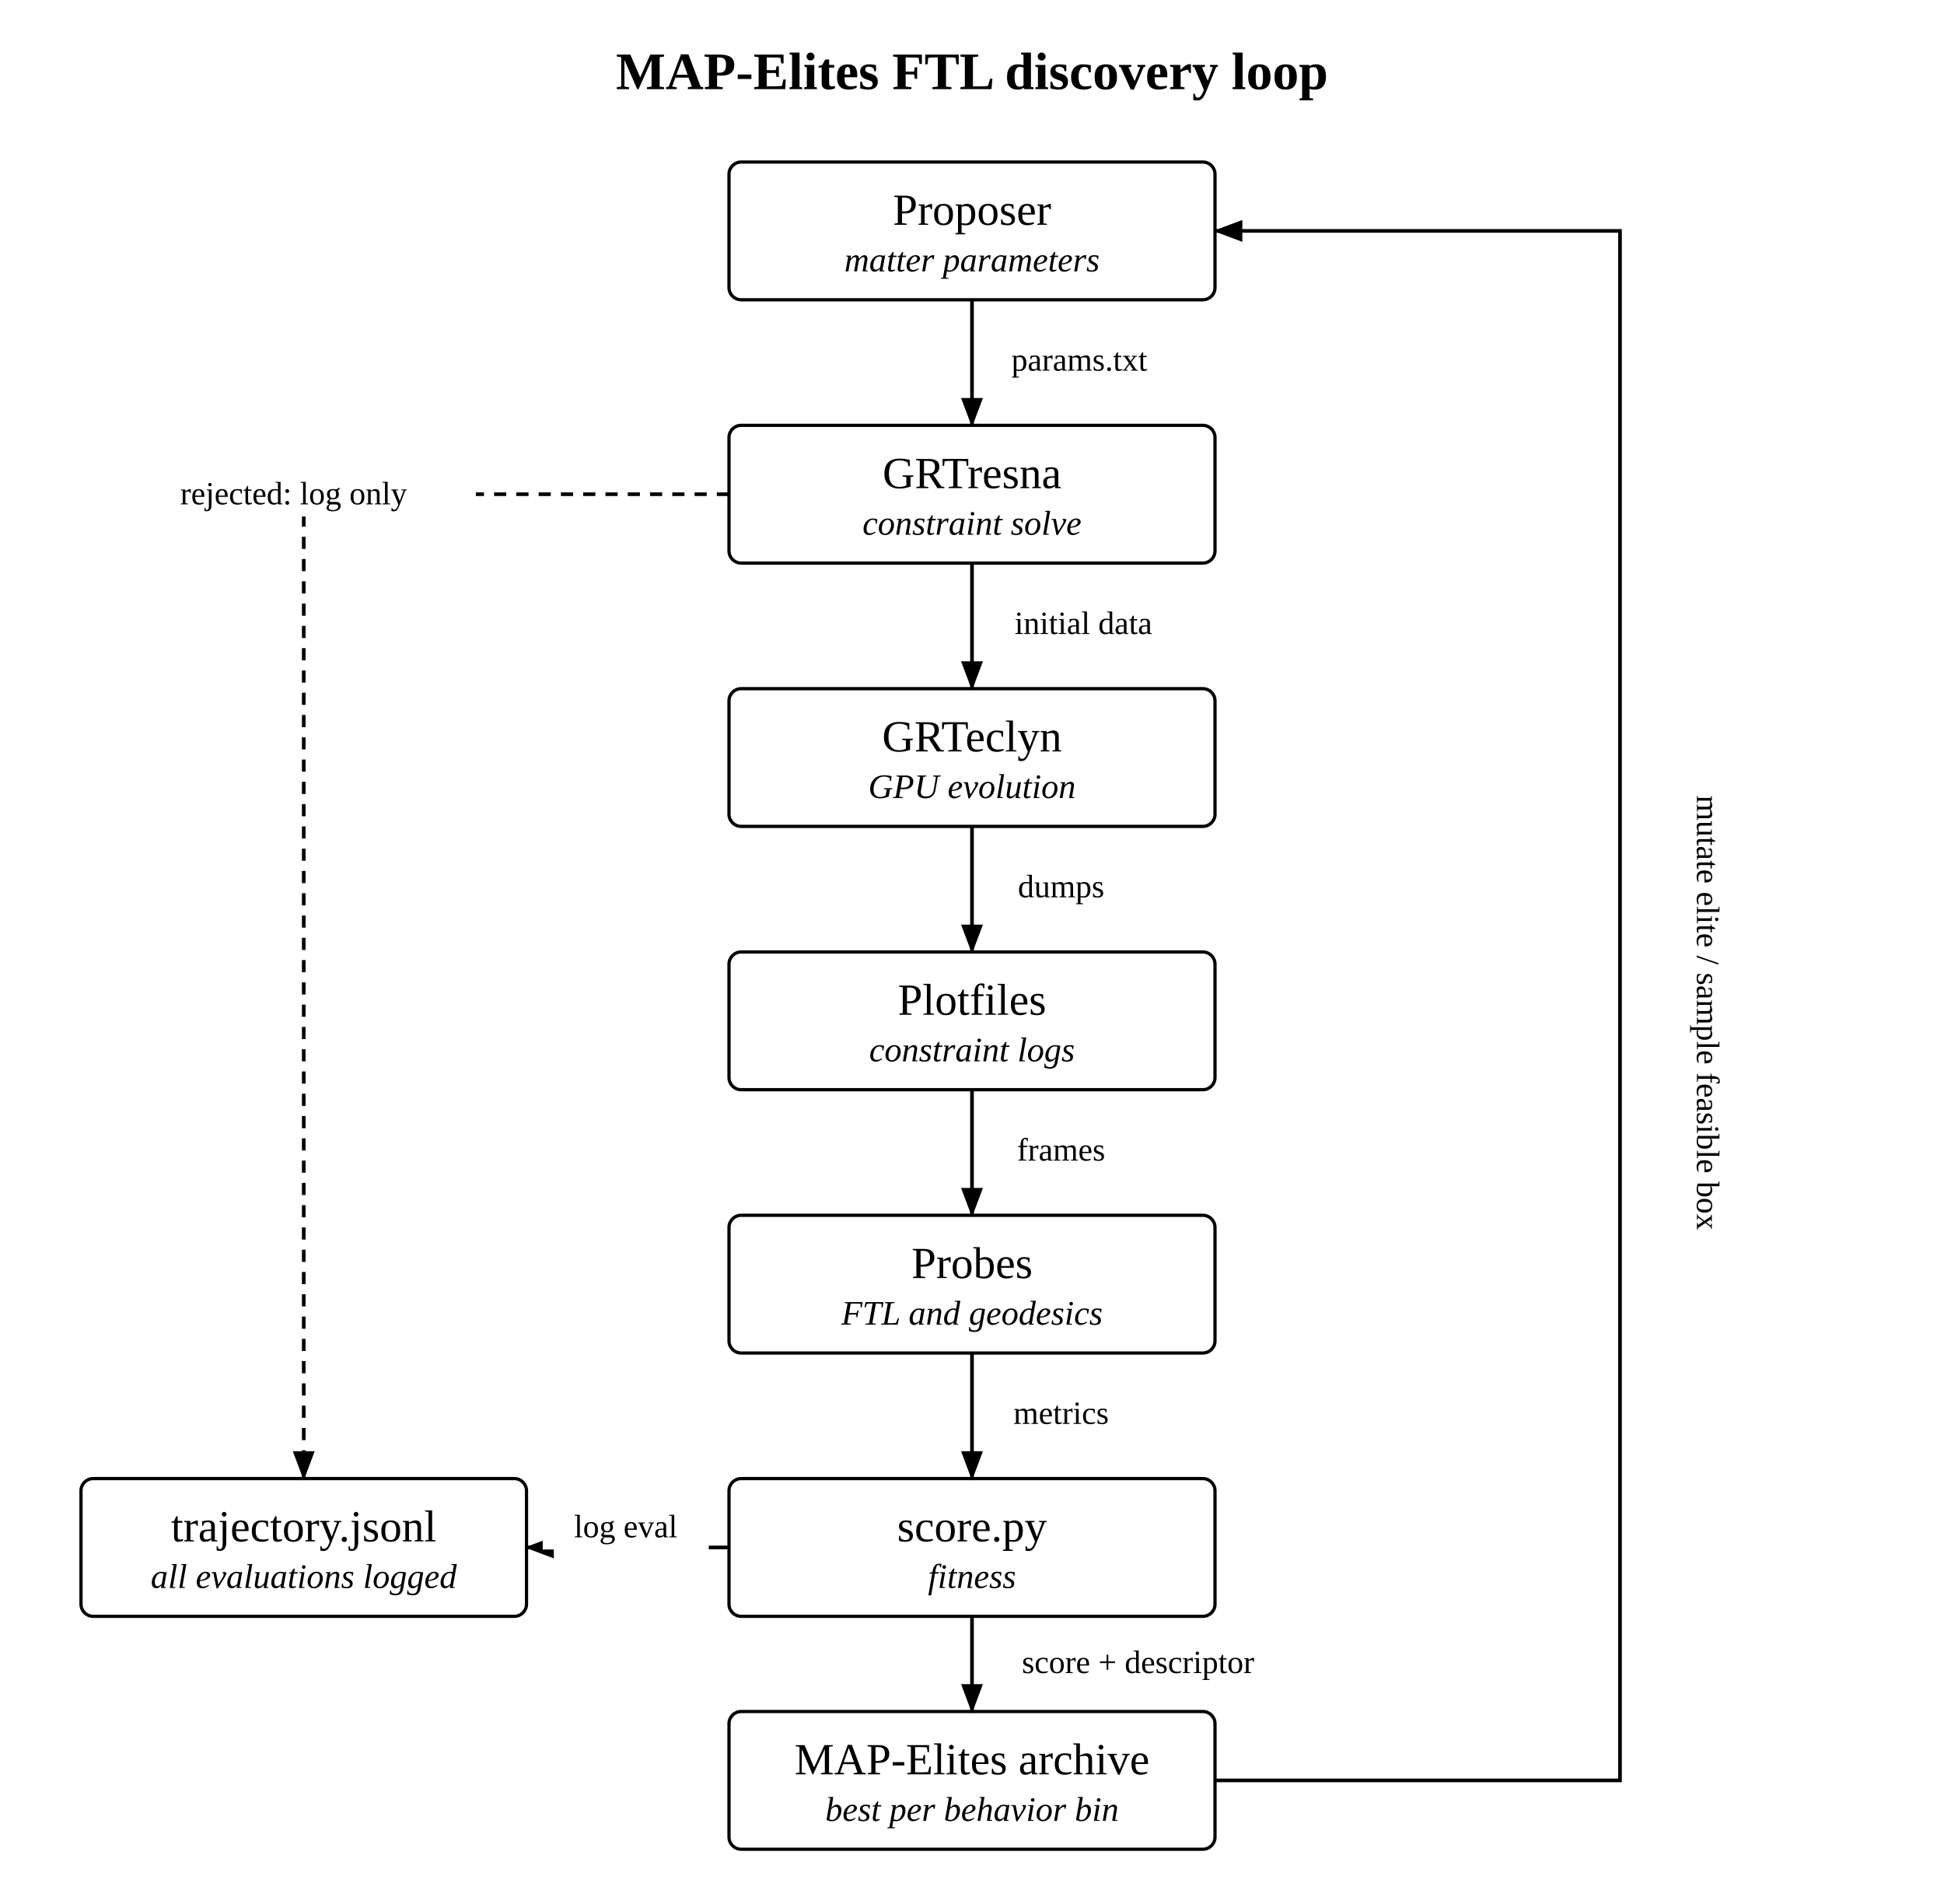
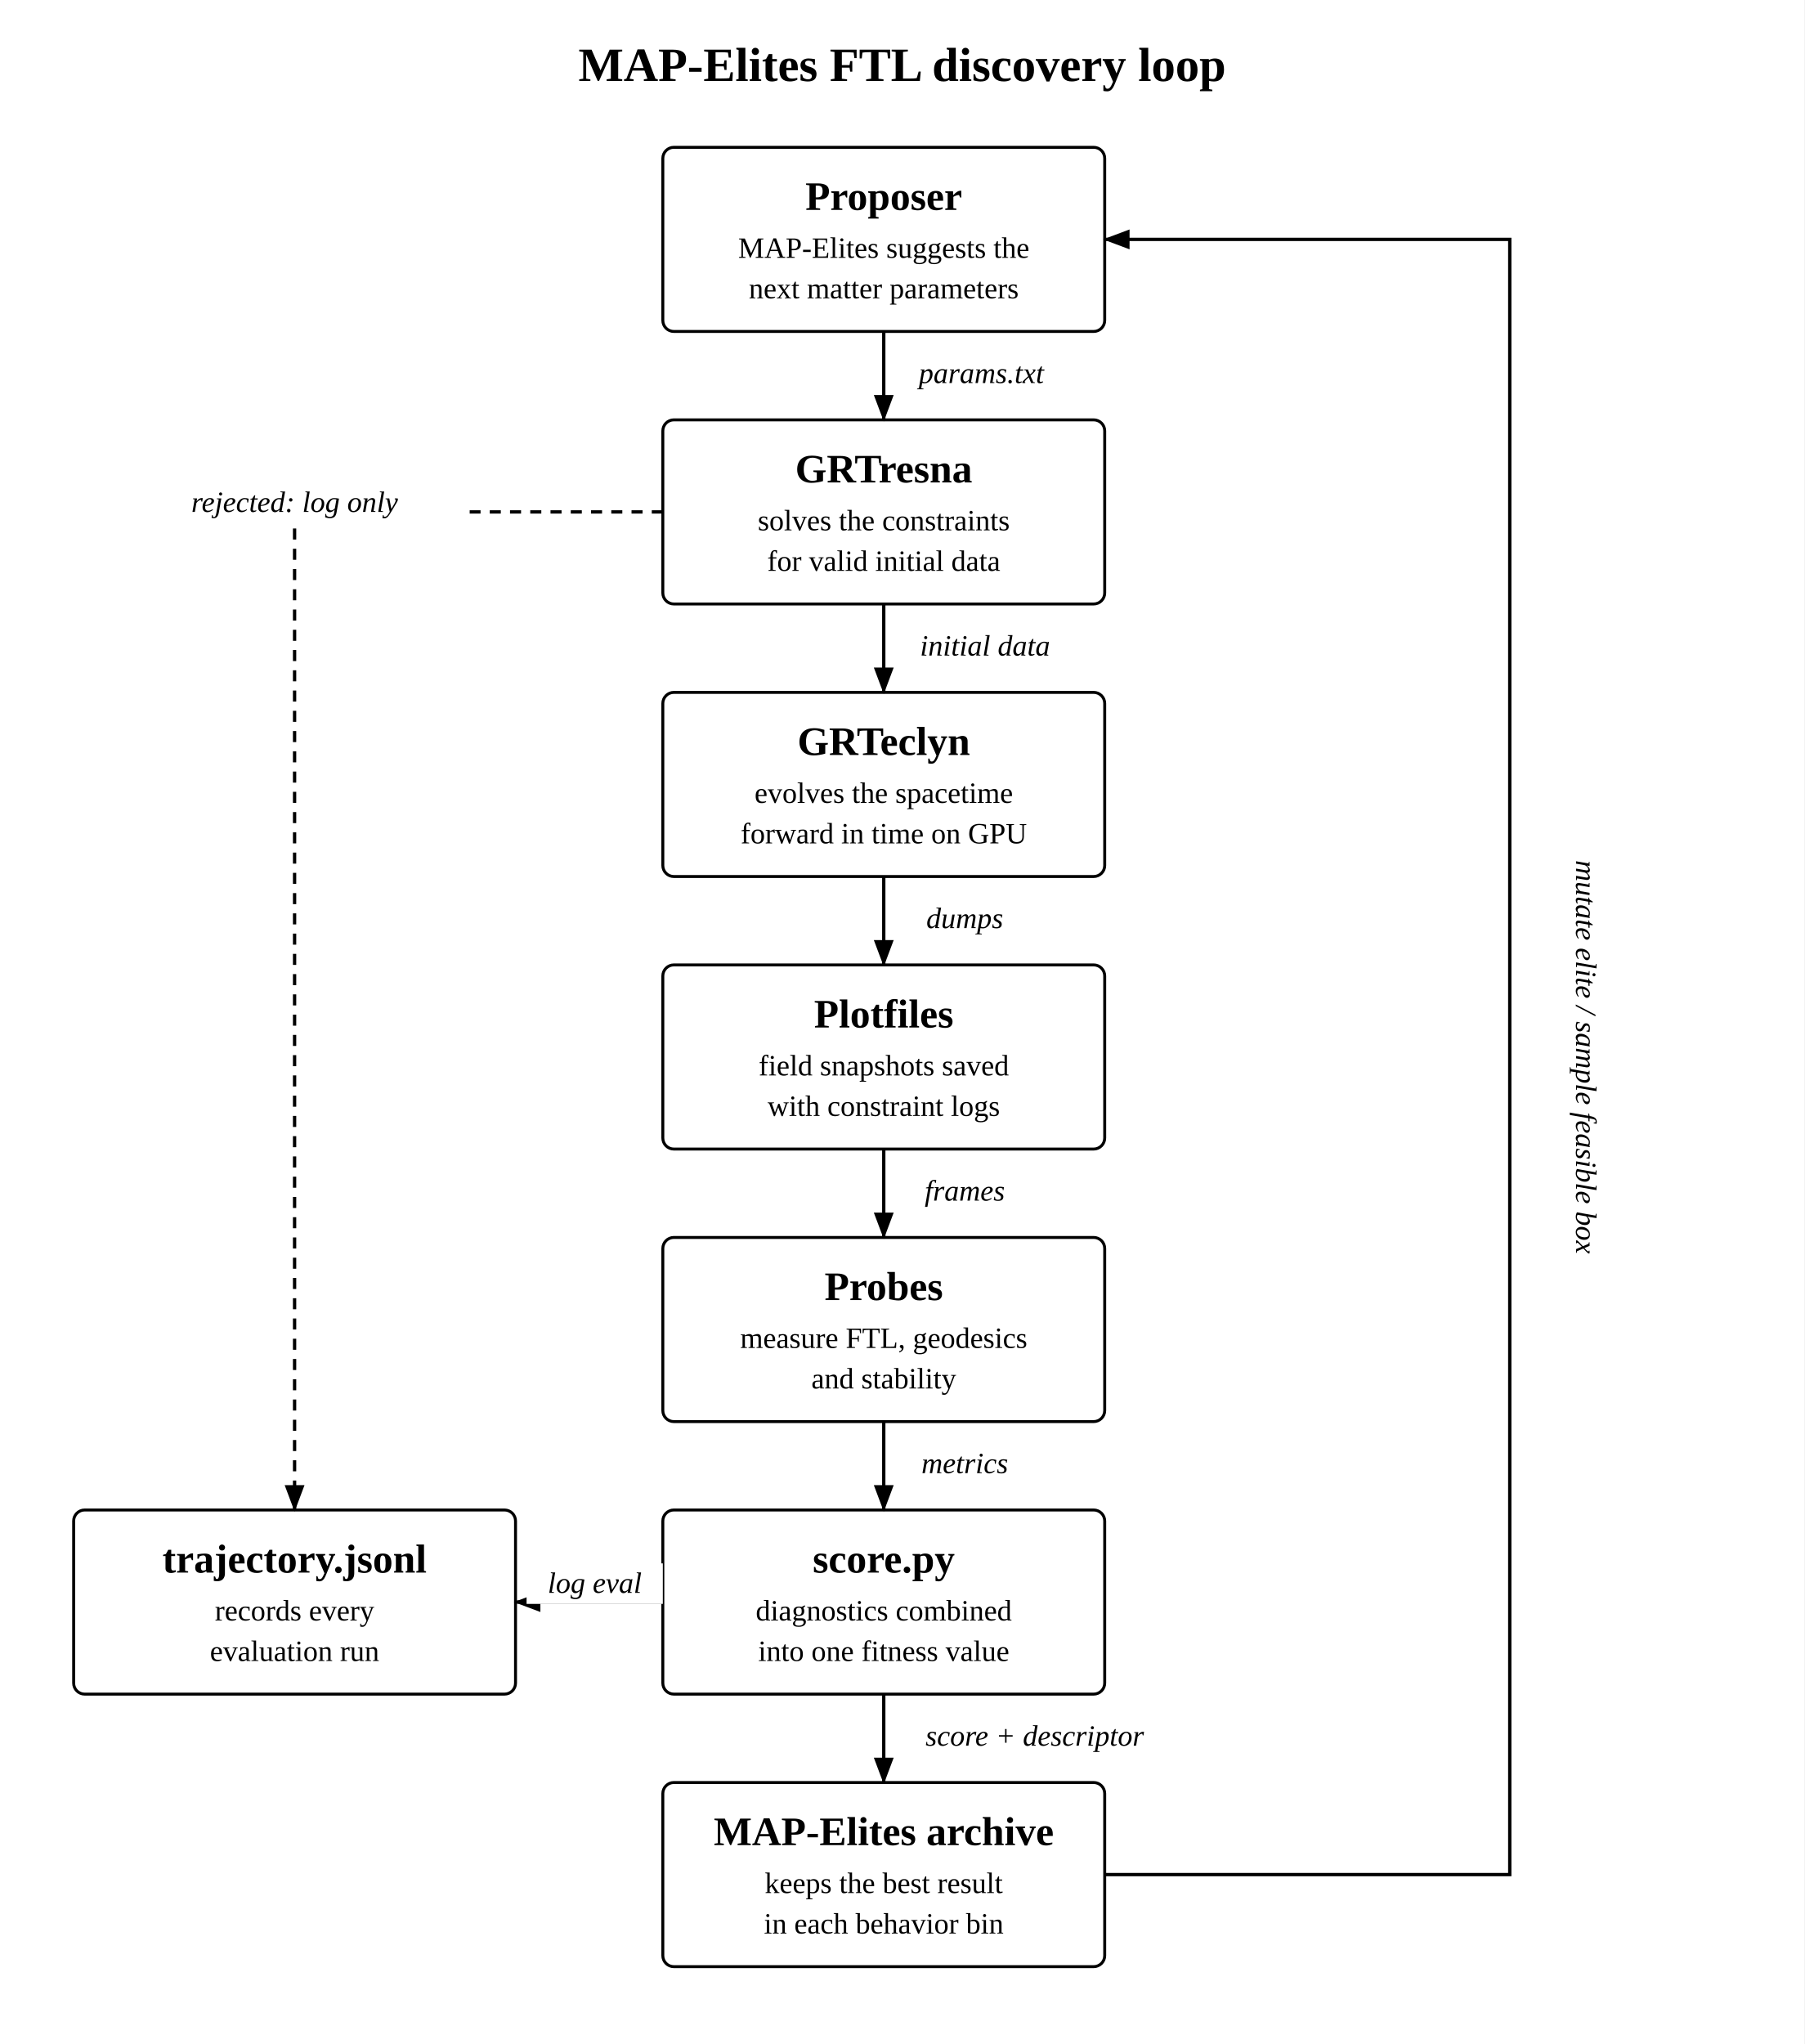
- <svg xmlns="http://www.w3.org/2000/svg" width="960" height="940" viewBox="0 0 960 940" role="img" aria-labelledby="title desc">
+ <svg xmlns="http://www.w3.org/2000/svg" width="980" height="1110" viewBox="0 0 980 1110" role="img" aria-labelledby="title desc">
  <defs>
    <marker id="arrow" markerWidth="9" markerHeight="9" refX="7.5" refY="3" orient="auto" markerUnits="strokeWidth">
      <path d="M0,0 L0,6 L8,3 z" fill="#000000" />
    </marker>
  </defs>
-   <rect x="0" y="0" width="960" height="940" fill="#ffffff" />
+   <rect x="0" y="0" width="980" height="1110" fill="#ffffff" />
  <style>
    text { font-family: "Times New Roman", Times, Georgia, serif; fill: #000000; }
    .box { fill: #ffffff; stroke: #000000; stroke-width: 1.6; }
-     .name { font-size: 22px; text-anchor: middle; }
-     .sub { font-size: 17px; font-style: italic; text-anchor: middle; }
+     .name { font-size: 22px; font-weight: 700; text-anchor: middle; }
+     .desc { font-size: 16px; text-anchor: middle; }
    .edge { fill: none; stroke: #000000; stroke-width: 1.8; marker-end: url(#arrow); }
    .dash { stroke-dasharray: 6 5; }
-     .lbl { font-size: 16px; text-anchor: middle; }
+     .lbl { font-size: 16px; font-style: italic; text-anchor: middle; }
    .lblbg { fill: #ffffff; }
    .title { font-size: 26px; font-weight: 700; text-anchor: middle; }
  </style>
-   <text class="title" x="480" y="44">MAP-Elites FTL discovery loop</text>
-   <rect class="box" x="360" y="80" width="240" height="68" rx="6" />
-   <text class="name" x="480" y="111">Proposer</text>
-   <text class="sub" x="480" y="134">matter parameters</text>
-   <rect class="box" x="360" y="210" width="240" height="68" rx="6" />
-   <text class="name" x="480" y="241">GRTresna</text>
-   <text class="sub" x="480" y="264">constraint solve</text>
-   <rect class="box" x="360" y="340" width="240" height="68" rx="6" />
-   <text class="name" x="480" y="371">GRTeclyn</text>
-   <text class="sub" x="480" y="394">GPU evolution</text>
-   <rect class="box" x="360" y="470" width="240" height="68" rx="6" />
-   <text class="name" x="480" y="501">Plotfiles</text>
-   <text class="sub" x="480" y="524">constraint logs</text>
-   <rect class="box" x="360" y="600" width="240" height="68" rx="6" />
-   <text class="name" x="480" y="631">Probes</text>
-   <text class="sub" x="480" y="654">FTL and geodesics</text>
-   <rect class="box" x="360" y="730" width="240" height="68" rx="6" />
-   <text class="name" x="480" y="761">score.py</text>
-   <text class="sub" x="480" y="784">fitness</text>
-   <rect class="box" x="360" y="845" width="240" height="68" rx="6" />
-   <text class="name" x="480" y="876">MAP-Elites archive</text>
-   <text class="sub" x="480" y="899">best per behavior bin</text>
-   <path class="edge" d="M480 148 L480 210" />
-   <rect class="lblbg" x="487" y="167" width="92" height="22" />
-   <text class="lbl" x="533" y="183">params.txt</text>
-   <path class="edge" d="M480 278 L480 340" />
-   <rect class="lblbg" x="487" y="297" width="96" height="22" />
-   <text class="lbl" x="535" y="313">initial data</text>
-   <path class="edge" d="M480 408 L480 470" />
-   <rect class="lblbg" x="487" y="427" width="74" height="22" />
-   <text class="lbl" x="524" y="443">dumps</text>
-   <path class="edge" d="M480 538 L480 600" />
-   <rect class="lblbg" x="487" y="557" width="74" height="22" />
-   <text class="lbl" x="524" y="573">frames</text>
-   <path class="edge" d="M480 668 L480 730" />
-   <rect class="lblbg" x="487" y="687" width="74" height="22" />
-   <text class="lbl" x="524" y="703">metrics</text>
-   <path class="edge" d="M480 798 L480 845" />
-   <rect class="lblbg" x="487" y="810" width="150" height="22" />
-   <text class="lbl" x="562" y="826">score + descriptor</text>
-   <rect class="box" x="40" y="730" width="220" height="68" rx="6" />
-   <text class="name" x="150" y="761">trajectory.jsonl</text>
-   <text class="sub" x="150" y="784">all evaluations logged</text>
-   <path class="edge" d="M360 764 L260 764" />
-   <rect class="lblbg" x="268" y="743" width="82" height="22" />
-   <text class="lbl" x="309" y="759">log eval</text>
-   <path class="edge dash" d="M360 244 L150 244 L150 730" />
-   <rect class="lblbg" x="55" y="233" width="180" height="22" />
-   <text class="lbl" x="145" y="249">rejected: log only</text>
-   <path class="edge" d="M600 879 L800 879 L800 114 L600 114" />
-   <text class="lbl" x="838" y="500" transform="rotate(90 838 500)">mutate elite / sample feasible box</text>
+   <text class="title" x="490" y="44">MAP-Elites FTL discovery loop</text>
+   <rect class="box" x="360" y="80" width="240" height="100" rx="6" />
+   <text class="name" x="480" y="114">Proposer</text>
+   <text class="desc" x="480" y="140">MAP-Elites suggests the</text>
+   <text class="desc" x="480" y="162">next matter parameters</text>
+   <rect class="box" x="360" y="228" width="240" height="100" rx="6" />
+   <text class="name" x="480" y="262">GRTresna</text>
+   <text class="desc" x="480" y="288">solves the constraints</text>
+   <text class="desc" x="480" y="310">for valid initial data</text>
+   <rect class="box" x="360" y="376" width="240" height="100" rx="6" />
+   <text class="name" x="480" y="410">GRTeclyn</text>
+   <text class="desc" x="480" y="436">evolves the spacetime</text>
+   <text class="desc" x="480" y="458">forward in time on GPU</text>
+   <rect class="box" x="360" y="524" width="240" height="100" rx="6" />
+   <text class="name" x="480" y="558">Plotfiles</text>
+   <text class="desc" x="480" y="584">field snapshots saved</text>
+   <text class="desc" x="480" y="606">with constraint logs</text>
+   <rect class="box" x="360" y="672" width="240" height="100" rx="6" />
+   <text class="name" x="480" y="706">Probes</text>
+   <text class="desc" x="480" y="732">measure FTL, geodesics</text>
+   <text class="desc" x="480" y="754">and stability</text>
+   <rect class="box" x="360" y="820" width="240" height="100" rx="6" />
+   <text class="name" x="480" y="854">score.py</text>
+   <text class="desc" x="480" y="880">diagnostics combined</text>
+   <text class="desc" x="480" y="902">into one fitness value</text>
+   <rect class="box" x="360" y="968" width="240" height="100" rx="6" />
+   <text class="name" x="480" y="1002">MAP-Elites archive</text>
+   <text class="desc" x="480" y="1028">keeps the best result</text>
+   <text class="desc" x="480" y="1050">in each behavior bin</text>
+   <path class="edge" d="M480 180 L480 228" />
+   <rect class="lblbg" x="487" y="192" width="92" height="22" />
+   <text class="lbl" x="533" y="208">params.txt</text>
+   <path class="edge" d="M480 328 L480 376" />
+   <rect class="lblbg" x="487" y="340" width="96" height="22" />
+   <text class="lbl" x="535" y="356">initial data</text>
+   <path class="edge" d="M480 476 L480 524" />
+   <rect class="lblbg" x="487" y="488" width="74" height="22" />
+   <text class="lbl" x="524" y="504">dumps</text>
+   <path class="edge" d="M480 624 L480 672" />
+   <rect class="lblbg" x="487" y="636" width="74" height="22" />
+   <text class="lbl" x="524" y="652">frames</text>
+   <path class="edge" d="M480 772 L480 820" />
+   <rect class="lblbg" x="487" y="784" width="74" height="22" />
+   <text class="lbl" x="524" y="800">metrics</text>
+   <path class="edge" d="M480 920 L480 968" />
+   <rect class="lblbg" x="487" y="932" width="150" height="22" />
+   <text class="lbl" x="562" y="948">score + descriptor</text>
+   <rect class="box" x="40" y="820" width="240" height="100" rx="6" />
+   <text class="name" x="160" y="854">trajectory.jsonl</text>
+   <text class="desc" x="160" y="880">records every</text>
+   <text class="desc" x="160" y="902">evaluation run</text>
+   <path class="edge" d="M360 870 L280 870" />
+   <rect class="lblbg" x="286" y="849" width="74" height="22" />
+   <text class="lbl" x="323" y="865">log eval</text>
+   <path class="edge dash" d="M360 278 L160 278 L160 820" />
+   <rect class="lblbg" x="65" y="262" width="190" height="22" />
+   <text class="lbl" x="160" y="278">rejected: log only</text>
+   <path class="edge" d="M600 1018 L820 1018 L820 130 L600 130" />
+   <text class="lbl" x="856" y="574" transform="rotate(90 856 574)">mutate elite / sample feasible box</text>
</svg>
